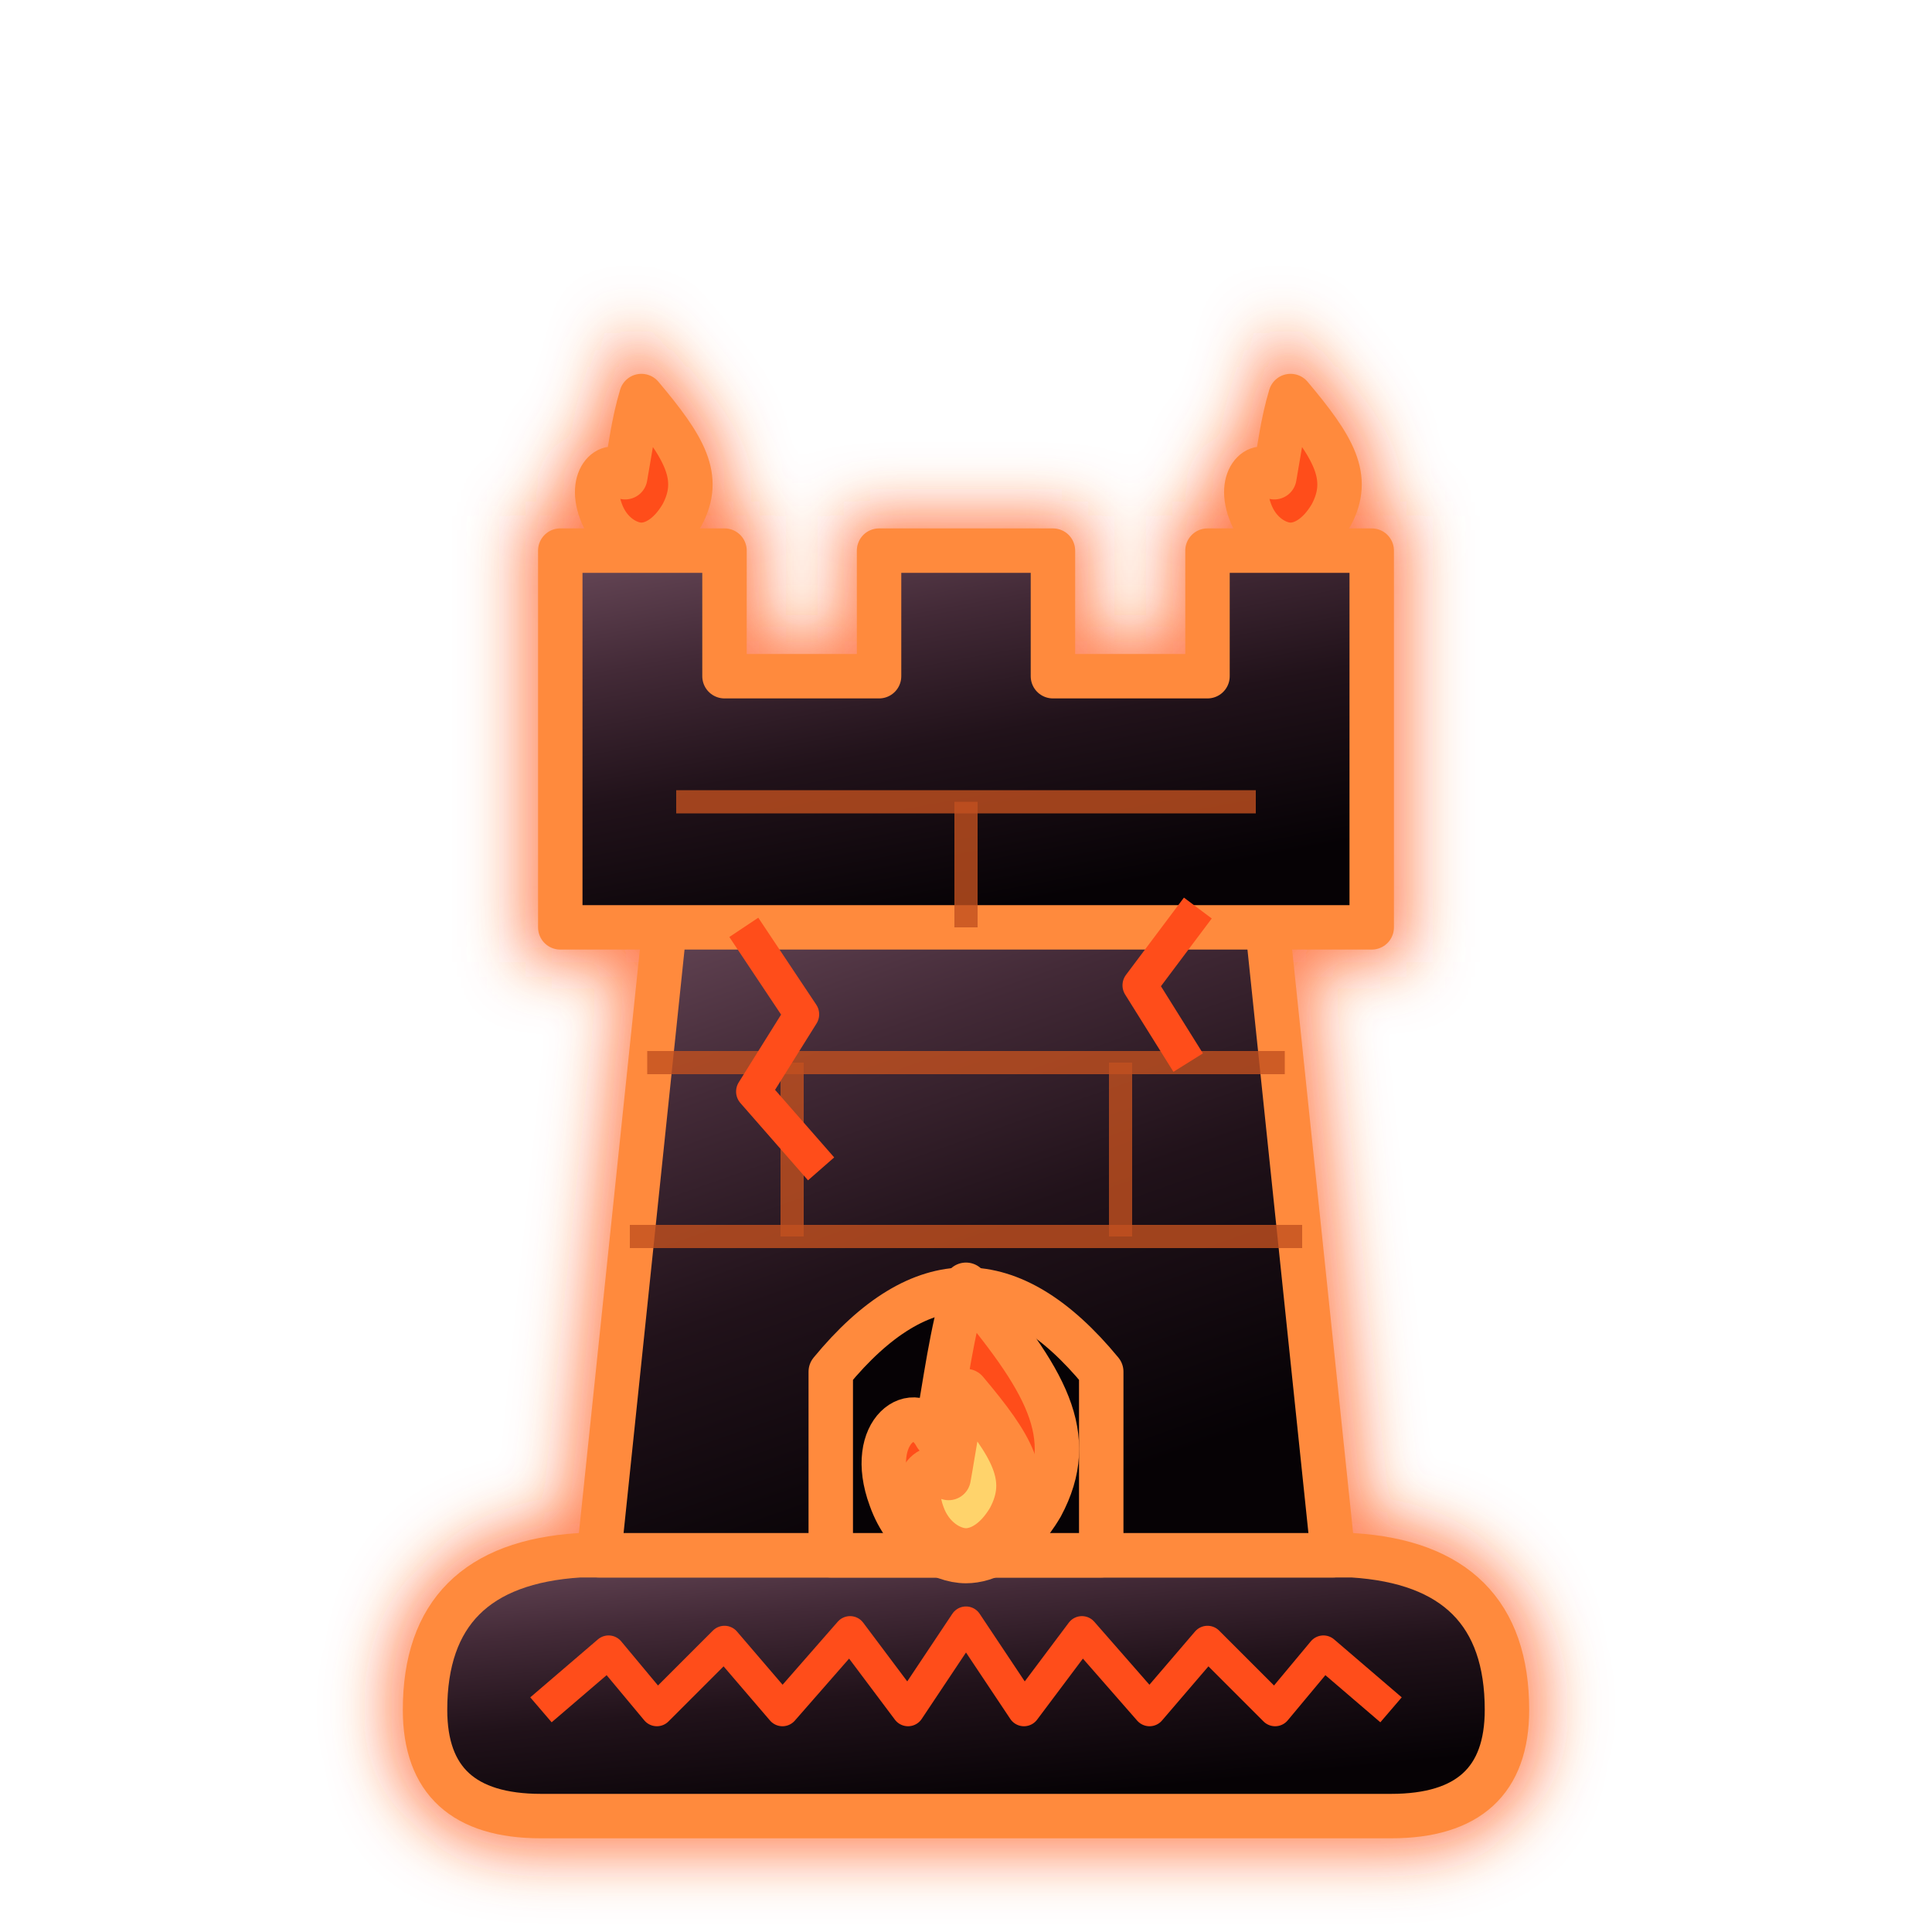
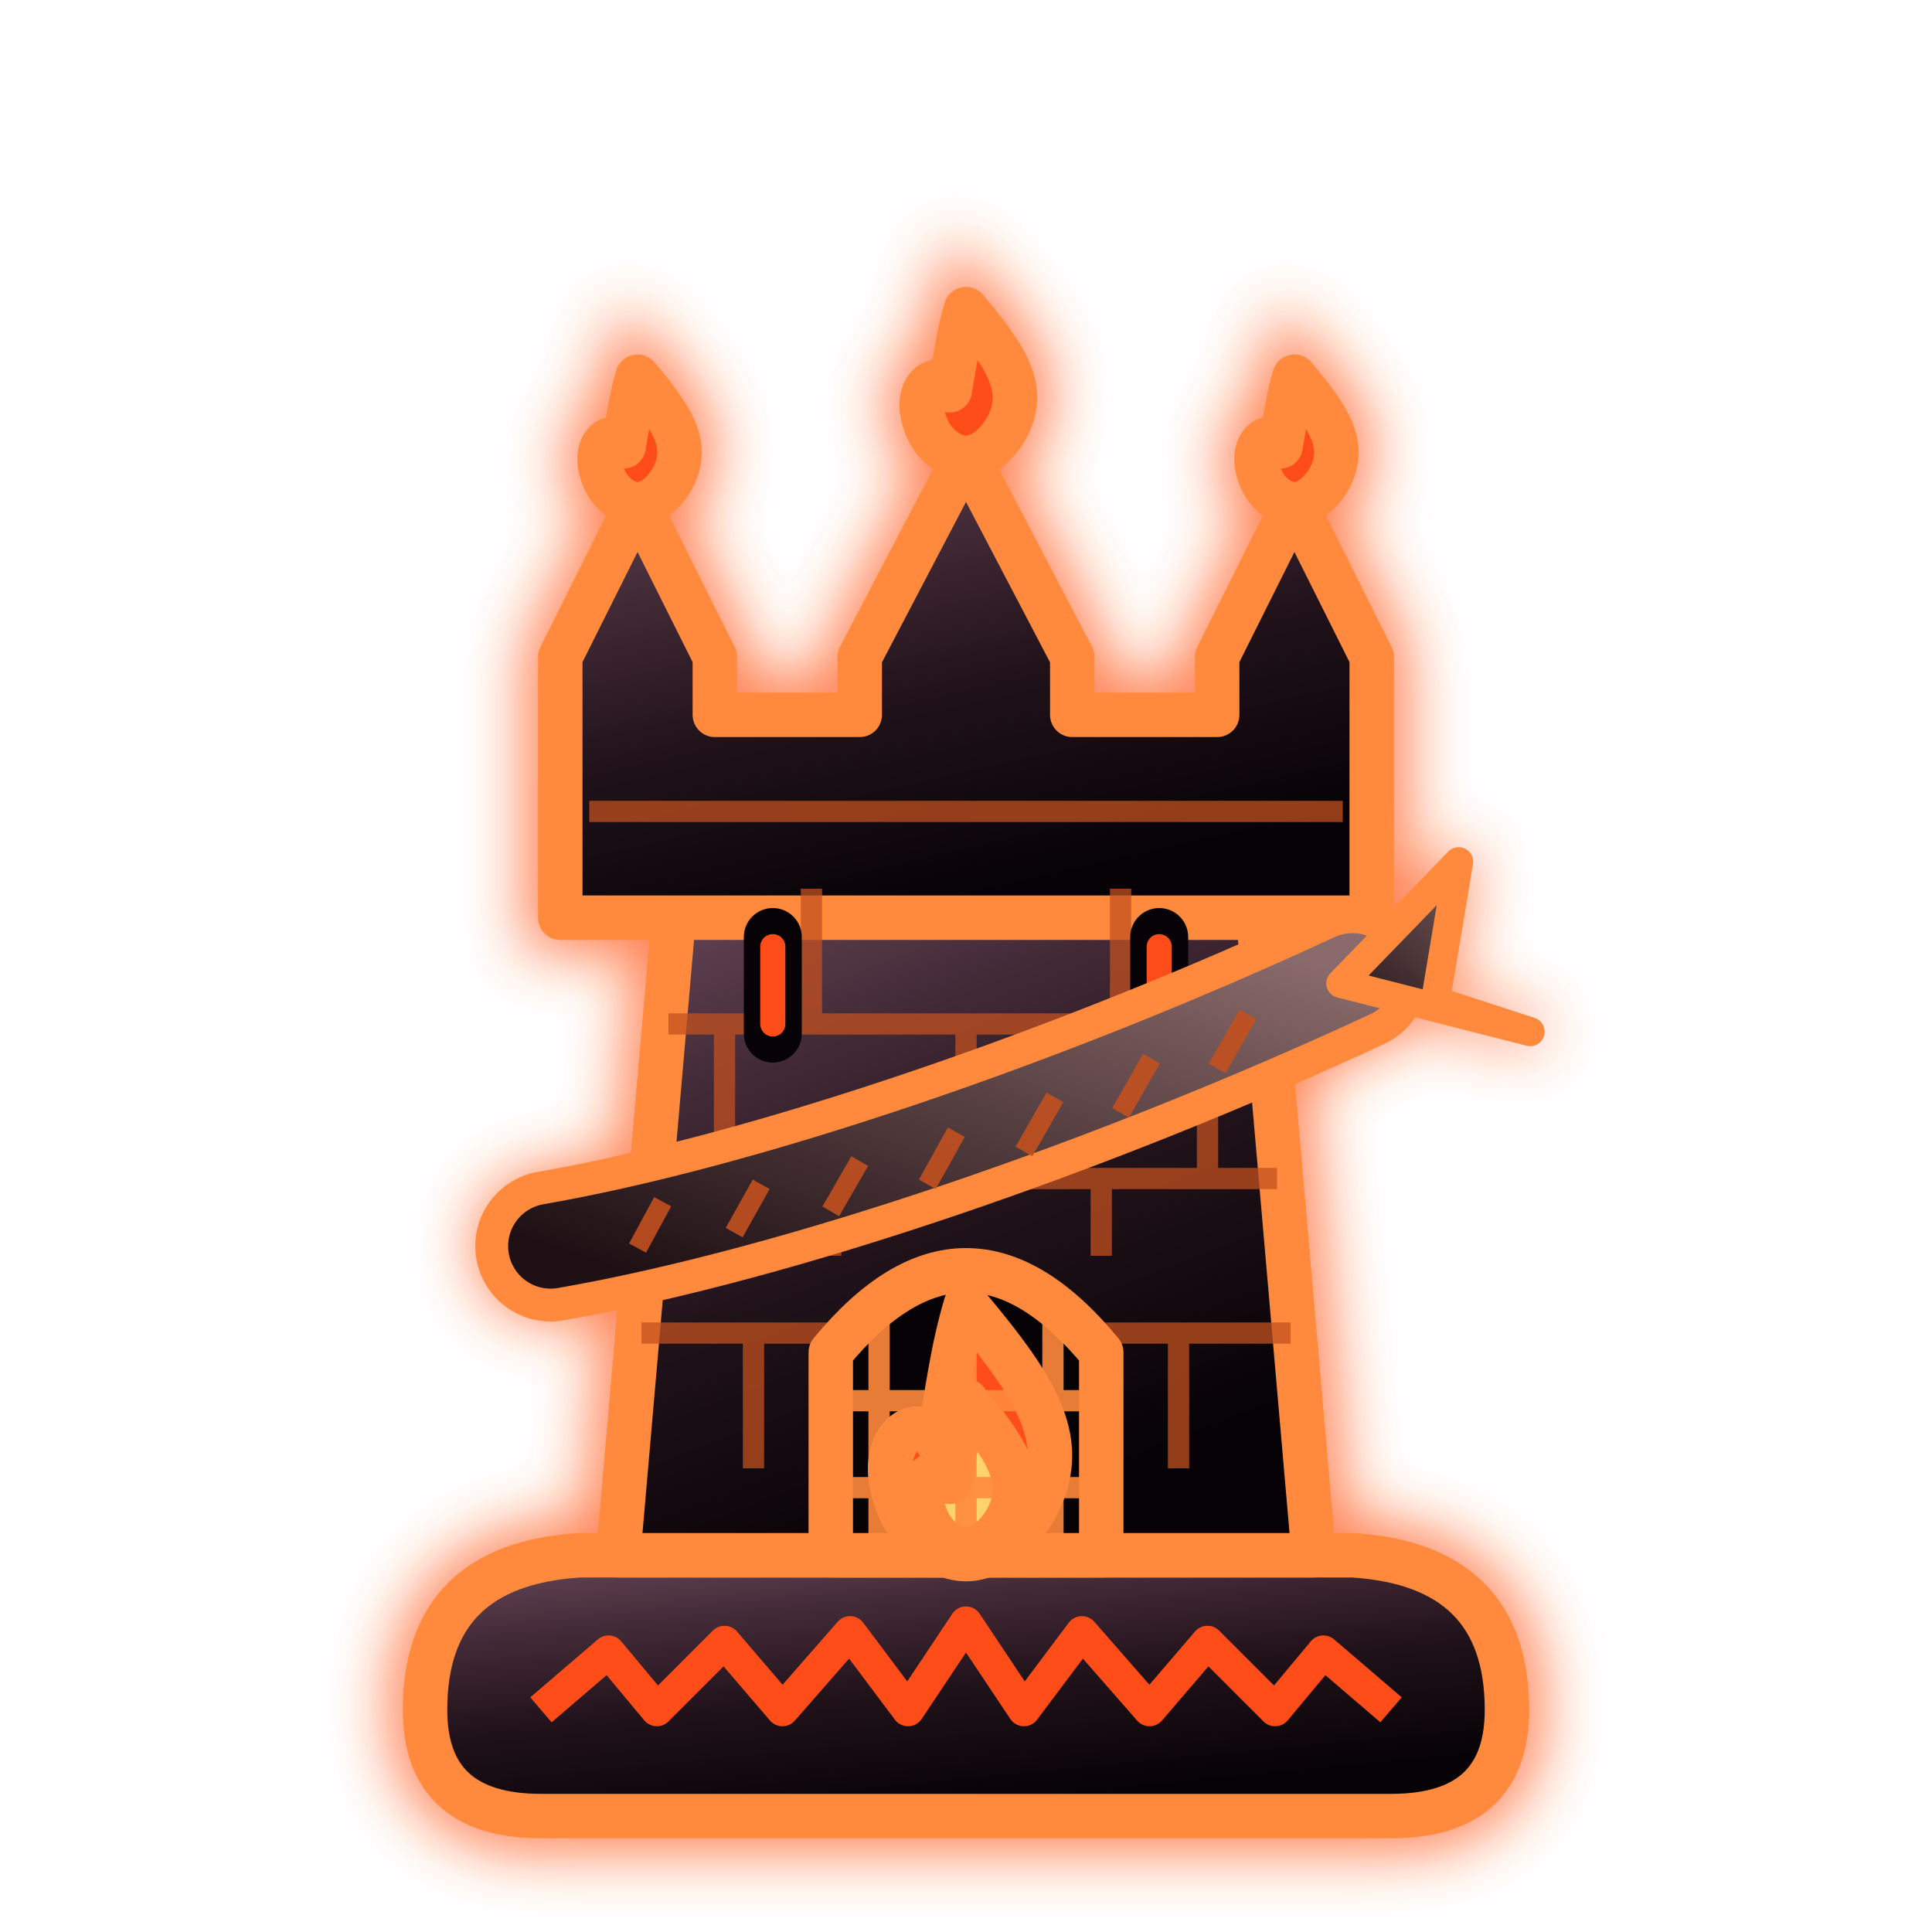
<svg xmlns="http://www.w3.org/2000/svg" viewBox="0 0 100 100">
  <defs>
    <linearGradient id="g" x1="0" y1="0" x2="0.4" y2="1">
      <stop offset="0" stop-color="#6a4a5a" />
      <stop offset="0.3" stop-color="#432a37" />
      <stop offset="0.6" stop-color="#21121a" />
      <stop offset="1" stop-color="#060205" />
    </linearGradient>
    <linearGradient id="gu" gradientUnits="userSpaceOnUse" x1="35" y1="4" x2="62" y2="60">
      <stop offset="0" stop-color="#6a4a5a" />
      <stop offset="0.4" stop-color="#432a37" />
      <stop offset="1" stop-color="#21121a" />
    </linearGradient>
    <linearGradient id="gh" x1="0" y1="1" x2="1" y2="0">
      <stop offset="0" stop-color="#1e1014" />
      <stop offset="1" stop-color="#8a6a6a" />
    </linearGradient>
    <linearGradient id="gm" x1="0" y1="0" x2="1" y2="1">
      <stop offset="0" stop-color="#5a2422" />
      <stop offset="1" stop-color="#120507" />
    </linearGradient>
    <linearGradient id="gf" x1="0" y1="0" x2="1" y2="1">
      <stop offset="0" stop-color="#432a37" />
      <stop offset=".6" stop-color="#21121a" />
      <stop offset="1" stop-color="#060205" />
    </linearGradient>
    <radialGradient id="mo" cx=".7" cy=".4" r=".8">
      <stop offset="0" stop-color="#ffb347" />
      <stop offset=".45" stop-color="#d8380c" />
      <stop offset="1" stop-color="#3a0804" />
    </radialGradient>
    <linearGradient id="gh" x1="0" y1="1" x2="1" y2="0">
      <stop offset="0" stop-color="#1e1014" />
      <stop offset="1" stop-color="#8a6a6a" />
    </linearGradient>
    <linearGradient id="gm" x1="0" y1="0" x2="1" y2="1">
      <stop offset="0" stop-color="#5a2422" />
      <stop offset="1" stop-color="#120507" />
    </linearGradient>
    <linearGradient id="gf" x1="0" y1="0" x2="1" y2="1">
      <stop offset="0" stop-color="#432a37" />
      <stop offset=".6" stop-color="#21121a" />
      <stop offset="1" stop-color="#060205" />
    </linearGradient>
    <radialGradient id="mo" cx=".7" cy=".4" r=".8">
      <stop offset="0" stop-color="#ffb347" />
      <stop offset=".45" stop-color="#d8380c" />
      <stop offset="1" stop-color="#3a0804" />
    </radialGradient>
    <radialGradient id="ey" cx=".45" cy=".4" r=".7">
      <stop offset="0" stop-color="#fff3a0" />
      <stop offset=".45" stop-color="#ffb020" />
      <stop offset="1" stop-color="#c43006" />
    </radialGradient>
    <filter id="bl" x="-20%" y="-20%" width="140%" height="140%">
      <feGaussianBlur stdDeviation="1.6" />
    </filter>
    <style>.gl *{fill:none!important;stroke:#ff5a1f!important} .gl .dt{display:none}</style>
  </defs>
  <g class="gl" filter="url(#bl)" opacity=".8" stroke-width="3.6">
    <path d="M22 88.5 Q22 81 30 80.5 H70 Q78 81 78 88.5 Q78 94 72 94 H28 Q22 94 22 88.5Z" fill="url(#g)" />
    <path d="M28 88.5 L31.5 85.5 L34 88.5 L37.5 85 L40.5 88.5 L44 84.5 L47 88.5 L50 84 L53 88.5 L56 84.5 L59.5 88.5 L62.5 85 L66 88.5 L68.5 85.5 L72 88.5" fill="none" stroke="#ff4d1a" stroke-width="1.7" stroke-linejoin="round" />
-     <path d="M31 80.5 L34.5 47 H65.5 L69 80.5Z" fill="url(#g)" />
-     <path d="M29 48 V28.5 H37.5 V35 H45.5 V28.5 H54.5 V35 H62.5 V28.5 H71 V48Z" fill="url(#g)" />
-     <path d="M35 41.5 H65 M33.5 55 H66.5 M32.6 64 H67.4" fill="none" stroke="#c2501f" stroke-width="1.2" opacity=".8" />
-     <path d="M41 55 V64 M58 55 V64 M50 41.5 V48" fill="none" stroke="#c2501f" stroke-width="1.2" opacity=".8" />
-     <path d="M38.5 48 L41.5 52.5 L39 56.5 L42.5 60.5" fill="none" stroke="#ff4d1a" stroke-width="1.8" stroke-linejoin="round" />
-     <path d="M62 47 L59 51 L61.5 55" fill="none" stroke="#ff4d1a" stroke-width="1.8" stroke-linejoin="round" />
-     <path d="M43 80.5 V71 Q50 62.5 57 71 V80.5Z" fill="#060205" />
-     <path d="M50 66.5 C54.16 71.44 55.85 74.3 53.9 77.94 C52.6 80.15 51.04 80.8 50 80.8 C48.7 80.8 46.88 79.76 46.1 77.55 C44.8 74.04 47.4 72.35 48.44 74.3 C48.96 71.44 49.22 69.1 50 66.5Z" fill="#ff4d1a" />
-     <path d="M50 72 C52.4 74.85 53.375 76.5 52.25 78.6 C51.5 79.875 50.6 80.25 50 80.25 C49.25 80.25 48.2 79.65 47.75 78.375 C47 76.35 48.5 75.375 49.1 76.5 C49.4 74.85 49.55 73.5 50 72Z" fill="#ffd36b" />
-     <path d="M33.2 20.5 C35.44 23.16 36.35 24.7 35.3 26.66 C34.6 27.85 33.76 28.2 33.2 28.2 C32.5 28.2 31.52 27.64 31.1 26.45 C30.4 24.56 31.8 23.65 32.36 24.7 C32.64 23.16 32.78 21.9 33.2 20.5Z" fill="#ff4d1a" />
-     <path d="M66.8 20.5 C69.04 23.16 69.95 24.7 68.9 26.66 C68.2 27.85 67.36 28.2 66.8 28.2 C66.1 28.2 65.12 27.64 64.7 26.45 C64 24.56 65.4 23.65 65.96 24.7 C66.24 23.16 66.38 21.9 66.8 20.5Z" fill="#ff4d1a" />
+     <path d="M32 80.5 L35 46 H65 L68 80.5Z" fill="url(#g)" />
+     <path d="M29 47.5 V34 L33 26 L37 34 V37 H44.5 V34 L50 23.5 L55.5 34 V37 H63 V34 L67 26 L71 34 V47.5Z" fill="url(#g)" />
+     <path d="M30.5 42 H69.5" fill="none" stroke="#c2501f" stroke-width="1.1" opacity=".75" />
+     <g class="dt" fill="none" stroke="#c2501f" stroke-width="1.1" opacity=".75">
+       <path d="M34.6 53 H65.4 M33.9 61 H66.1 M33.2 69 H66.8" />
+       <path d="M42 46 V53 M58 46 V53 M37.5 53 V61 M50 53 V58 M62.5 53 V61 M43 61 V65 M57 61 V65 M39 69 V76 M61 69 V76" />
+     </g>
+     <path d="M40 48.5 V53.5 M60 48.5 V53.5" fill="none" stroke="#060205" stroke-width="3" stroke-linecap="round" />
+     <path d="M40 49 V53 M60 49 V53" fill="none" stroke="#ff4d1a" stroke-width="1.3" stroke-linecap="round" />
+     <path d="M43 80.5 V70 Q50 61.5 57 70 V80.5Z" fill="#060205" />
+     <path d="M50 67.5 C53.84 72.06 55.4 74.7 53.6 78.06 C52.4 80.1 50.96 80.7 50 80.7 C48.8 80.7 47.12 79.74 46.4 77.7 C45.2 74.46 47.6 72.9 48.56 74.7 C49.04 72.06 49.28 69.9 50 67.5Z" fill="#ff4d1a" />
+     <path d="M50 72.5 C52.24 75.16 53.15 76.7 52.1 78.66 C51.4 79.85 50.56 80.2 50 80.2 C49.3 80.2 48.32 79.64 47.9 78.45 C47.2 76.56 48.6 75.65 49.16 76.7 C49.44 75.16 49.58 73.9 50 72.5Z" fill="#ffd36b" />
+     <path d="M45.5 80.5 V67.5 M50 80.5 V64.8 M54.5 80.5 V67.5 M43 72.5 H57 M43 77 H57" fill="none" stroke="#ff8a3d" stroke-width="1.1" opacity=".9" />
+     <path d="M28.5 64.5 C40 62.5 56 57 70 50.5" fill="none" stroke="#ff8a3d" stroke-width="7.8" stroke-linecap="round" stroke-linejoin="round" />
+     <path d="M28.5 64.5 C40 62.5 56 57 70 50.5" fill="none" stroke="url(#gh)" stroke-width="4.4" stroke-linecap="round" stroke-linejoin="round" />
+     <path d="M69.4 50.9 L75.5 44.6 L74.3 51.8 L79.2 53.4Z" fill="url(#gh)" stroke-width="1.5" stroke-linejoin="round" />
+     <path class="dt" d="M33 64.6 l1.3 -2.4 M38 63.8 l1.4 -2.5 M43 62.7 l1.5 -2.6 M48 61.3 l1.5 -2.7 M53 59.6 l1.6 -2.8 M58 57.6 l1.6 -2.8 M63 55.3 l1.6 -2.8" fill="none" stroke="#c2501f" stroke-width="1" opacity=".9" />
+     <path d="M33 19.5 C34.92 21.78 35.7 23.1 34.8 24.78 C34.2 25.8 33.48 26.1 33 26.1 C32.4 26.1 31.56 25.62 31.2 24.6 C30.6 22.98 31.8 22.2 32.28 23.1 C32.52 21.78 32.64 20.7 33 19.5Z" fill="#ff4d1a" />
+     <path d="M67 19.5 C68.92 21.78 69.7 23.1 68.8 24.78 C68.2 25.8 67.48 26.1 67 26.1 C66.4 26.1 65.56 25.62 65.2 24.6 C64.6 22.98 65.8 22.2 66.28 23.1 C66.52 21.78 66.64 20.7 67 19.5Z" fill="#ff4d1a" />
+     <path d="M50 16 C52.24 18.66 53.15 20.2 52.1 22.16 C51.4 23.35 50.56 23.7 50 23.7 C49.3 23.7 48.32 23.14 47.9 21.95 C47.2 20.06 48.6 19.15 49.16 20.2 C49.44 18.66 49.58 17.4 50 16Z" fill="#ff4d1a" />
  </g>
  <g stroke="#ff8a3d" stroke-width="2.3" stroke-linejoin="round">
    <path d="M22 88.5 Q22 81 30 80.5 H70 Q78 81 78 88.5 Q78 94 72 94 H28 Q22 94 22 88.5Z" fill="url(#g)" />
    <path d="M28 88.5 L31.5 85.5 L34 88.5 L37.5 85 L40.5 88.5 L44 84.5 L47 88.5 L50 84 L53 88.5 L56 84.5 L59.5 88.5 L62.5 85 L66 88.5 L68.5 85.5 L72 88.5" fill="none" stroke="#ff4d1a" stroke-width="1.7" stroke-linejoin="round" />
-     <path d="M31 80.5 L34.5 47 H65.5 L69 80.5Z" fill="url(#g)" />
-     <path d="M29 48 V28.5 H37.5 V35 H45.5 V28.5 H54.5 V35 H62.5 V28.5 H71 V48Z" fill="url(#g)" />
-     <path d="M35 41.5 H65 M33.5 55 H66.5 M32.6 64 H67.4" fill="none" stroke="#c2501f" stroke-width="1.2" opacity=".8" />
-     <path d="M41 55 V64 M58 55 V64 M50 41.5 V48" fill="none" stroke="#c2501f" stroke-width="1.2" opacity=".8" />
-     <path d="M38.5 48 L41.5 52.5 L39 56.5 L42.5 60.5" fill="none" stroke="#ff4d1a" stroke-width="1.8" stroke-linejoin="round" />
-     <path d="M62 47 L59 51 L61.5 55" fill="none" stroke="#ff4d1a" stroke-width="1.8" stroke-linejoin="round" />
-     <path d="M43 80.5 V71 Q50 62.5 57 71 V80.5Z" fill="#060205" />
-     <path d="M50 66.5 C54.16 71.44 55.85 74.3 53.9 77.94 C52.6 80.15 51.04 80.8 50 80.8 C48.7 80.8 46.88 79.76 46.1 77.55 C44.8 74.04 47.4 72.35 48.44 74.3 C48.96 71.44 49.22 69.1 50 66.5Z" fill="#ff4d1a" />
-     <path d="M50 72 C52.4 74.85 53.375 76.5 52.25 78.6 C51.5 79.875 50.6 80.25 50 80.25 C49.25 80.25 48.2 79.65 47.75 78.375 C47 76.35 48.5 75.375 49.1 76.5 C49.4 74.85 49.55 73.5 50 72Z" fill="#ffd36b" />
-     <path d="M33.2 20.5 C35.44 23.16 36.35 24.7 35.3 26.66 C34.6 27.85 33.76 28.2 33.2 28.2 C32.5 28.2 31.52 27.64 31.1 26.45 C30.4 24.56 31.8 23.65 32.36 24.7 C32.64 23.16 32.78 21.9 33.2 20.5Z" fill="#ff4d1a" />
-     <path d="M66.8 20.5 C69.04 23.16 69.95 24.7 68.9 26.66 C68.2 27.85 67.36 28.2 66.8 28.2 C66.1 28.2 65.12 27.64 64.7 26.45 C64 24.56 65.4 23.65 65.96 24.7 C66.24 23.16 66.38 21.9 66.8 20.5Z" fill="#ff4d1a" />
+     <path d="M32 80.5 L35 46 H65 L68 80.5Z" fill="url(#g)" />
+     <path d="M29 47.5 V34 L33 26 L37 34 V37 H44.5 V34 L50 23.5 L55.5 34 V37 H63 V34 L67 26 L71 34 V47.5Z" fill="url(#g)" />
+     <path d="M30.5 42 H69.5" fill="none" stroke="#c2501f" stroke-width="1.1" opacity=".75" />
+     <g class="dt" fill="none" stroke="#c2501f" stroke-width="1.1" opacity=".75">
+       <path d="M34.6 53 H65.4 M33.9 61 H66.1 M33.2 69 H66.8" />
+       <path d="M42 46 V53 M58 46 V53 M37.5 53 V61 M50 53 V58 M62.5 53 V61 M43 61 V65 M57 61 V65 M39 69 V76 M61 69 V76" />
+     </g>
+     <path d="M40 48.5 V53.5 M60 48.5 V53.5" fill="none" stroke="#060205" stroke-width="3" stroke-linecap="round" />
+     <path d="M40 49 V53 M60 49 V53" fill="none" stroke="#ff4d1a" stroke-width="1.3" stroke-linecap="round" />
+     <path d="M43 80.5 V70 Q50 61.5 57 70 V80.5Z" fill="#060205" />
+     <path d="M50 67.5 C53.84 72.06 55.4 74.7 53.6 78.06 C52.4 80.1 50.96 80.7 50 80.7 C48.8 80.7 47.12 79.74 46.4 77.7 C45.2 74.46 47.6 72.9 48.56 74.7 C49.04 72.06 49.28 69.9 50 67.5Z" fill="#ff4d1a" />
+     <path d="M50 72.5 C52.24 75.16 53.15 76.7 52.1 78.66 C51.4 79.85 50.56 80.2 50 80.2 C49.3 80.2 48.32 79.64 47.9 78.45 C47.2 76.56 48.6 75.65 49.16 76.7 C49.44 75.16 49.58 73.9 50 72.5Z" fill="#ffd36b" />
+     <path d="M45.5 80.5 V67.5 M50 80.5 V64.8 M54.5 80.5 V67.5 M43 72.5 H57 M43 77 H57" fill="none" stroke="#ff8a3d" stroke-width="1.1" opacity=".9" />
+     <path d="M28.5 64.5 C40 62.5 56 57 70 50.5" fill="none" stroke="#ff8a3d" stroke-width="7.8" stroke-linecap="round" stroke-linejoin="round" />
+     <path d="M28.5 64.5 C40 62.5 56 57 70 50.5" fill="none" stroke="url(#gh)" stroke-width="4.4" stroke-linecap="round" stroke-linejoin="round" />
+     <path d="M69.4 50.9 L75.5 44.6 L74.3 51.8 L79.2 53.4Z" fill="url(#gh)" stroke-width="1.5" stroke-linejoin="round" />
+     <path class="dt" d="M33 64.6 l1.3 -2.4 M38 63.8 l1.4 -2.5 M43 62.7 l1.5 -2.6 M48 61.3 l1.5 -2.7 M53 59.6 l1.6 -2.8 M58 57.6 l1.6 -2.8 M63 55.3 l1.6 -2.8" fill="none" stroke="#c2501f" stroke-width="1" opacity=".9" />
+     <path d="M33 19.5 C34.92 21.78 35.7 23.1 34.8 24.78 C34.2 25.8 33.48 26.1 33 26.1 C32.4 26.1 31.56 25.62 31.2 24.6 C30.6 22.98 31.8 22.2 32.28 23.1 C32.52 21.78 32.64 20.7 33 19.5Z" fill="#ff4d1a" />
+     <path d="M67 19.5 C68.92 21.78 69.7 23.1 68.8 24.78 C68.2 25.8 67.48 26.1 67 26.1 C66.4 26.1 65.56 25.62 65.2 24.6 C64.6 22.98 65.8 22.2 66.28 23.1 C66.52 21.78 66.64 20.7 67 19.5Z" fill="#ff4d1a" />
+     <path d="M50 16 C52.24 18.66 53.15 20.2 52.1 22.16 C51.4 23.35 50.56 23.7 50 23.7 C49.3 23.7 48.32 23.14 47.9 21.95 C47.2 20.06 48.6 19.15 49.16 20.2 C49.44 18.66 49.58 17.4 50 16Z" fill="#ff4d1a" />
  </g>
</svg>
